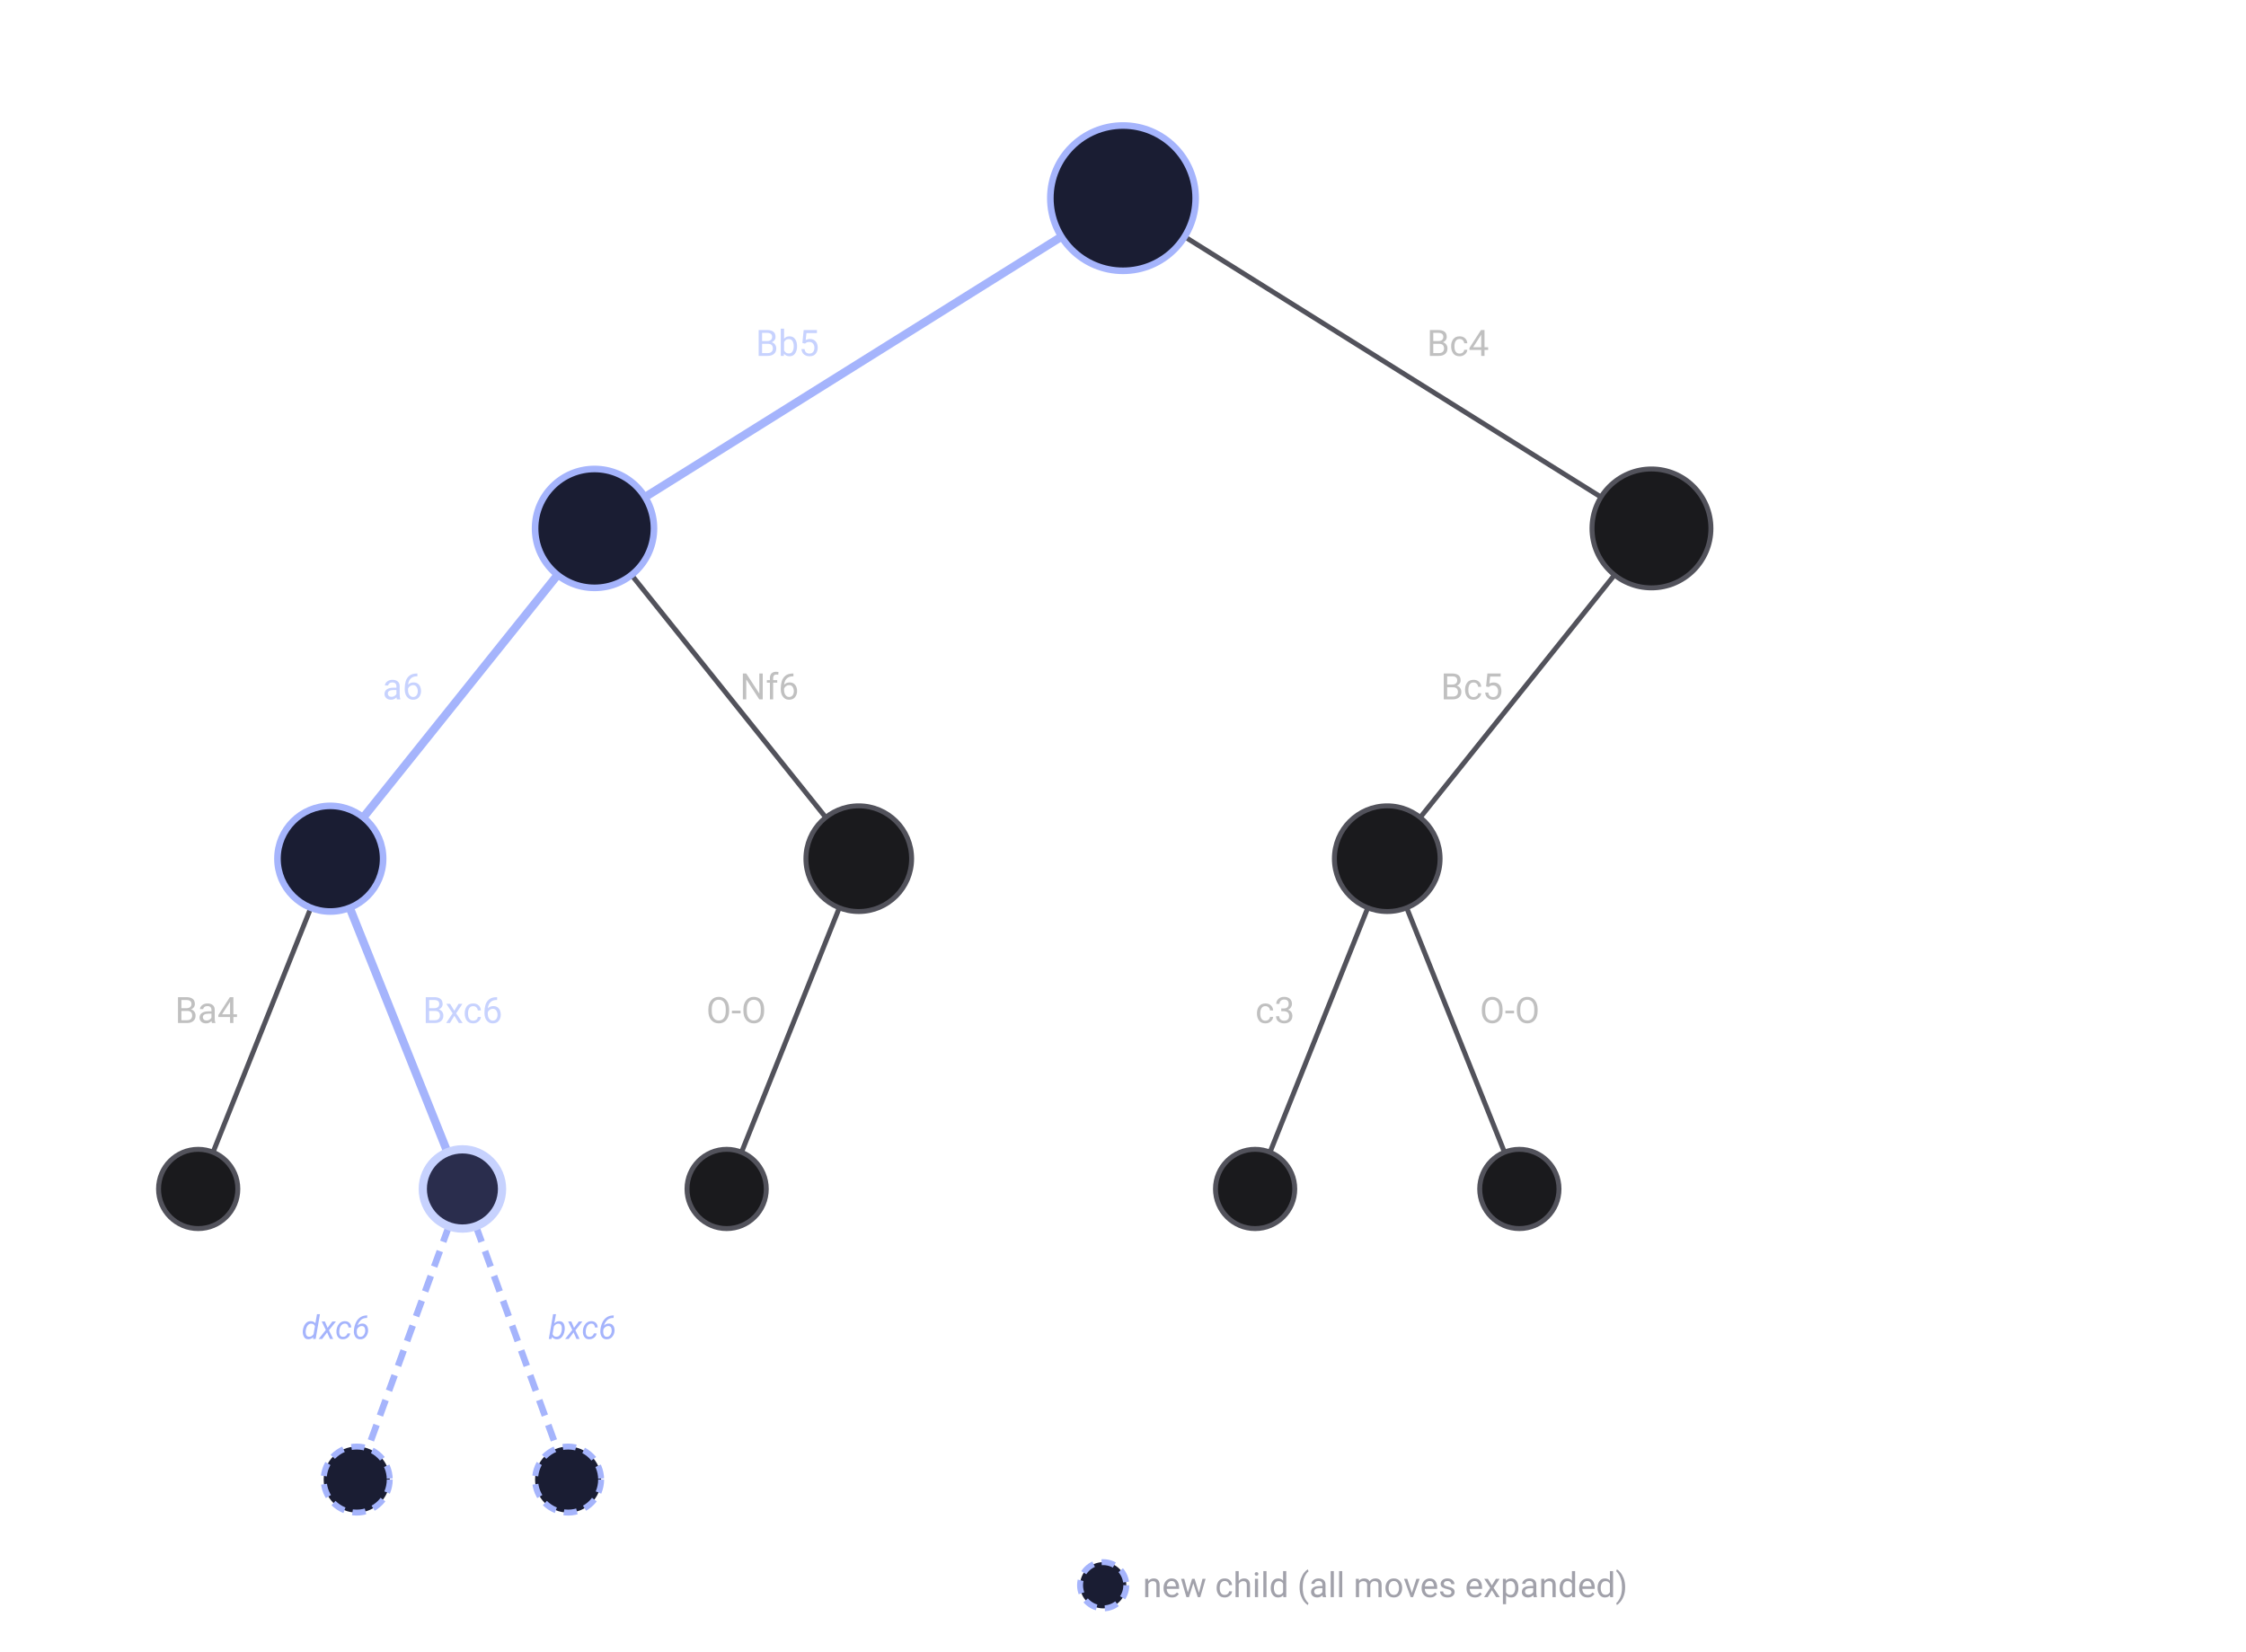
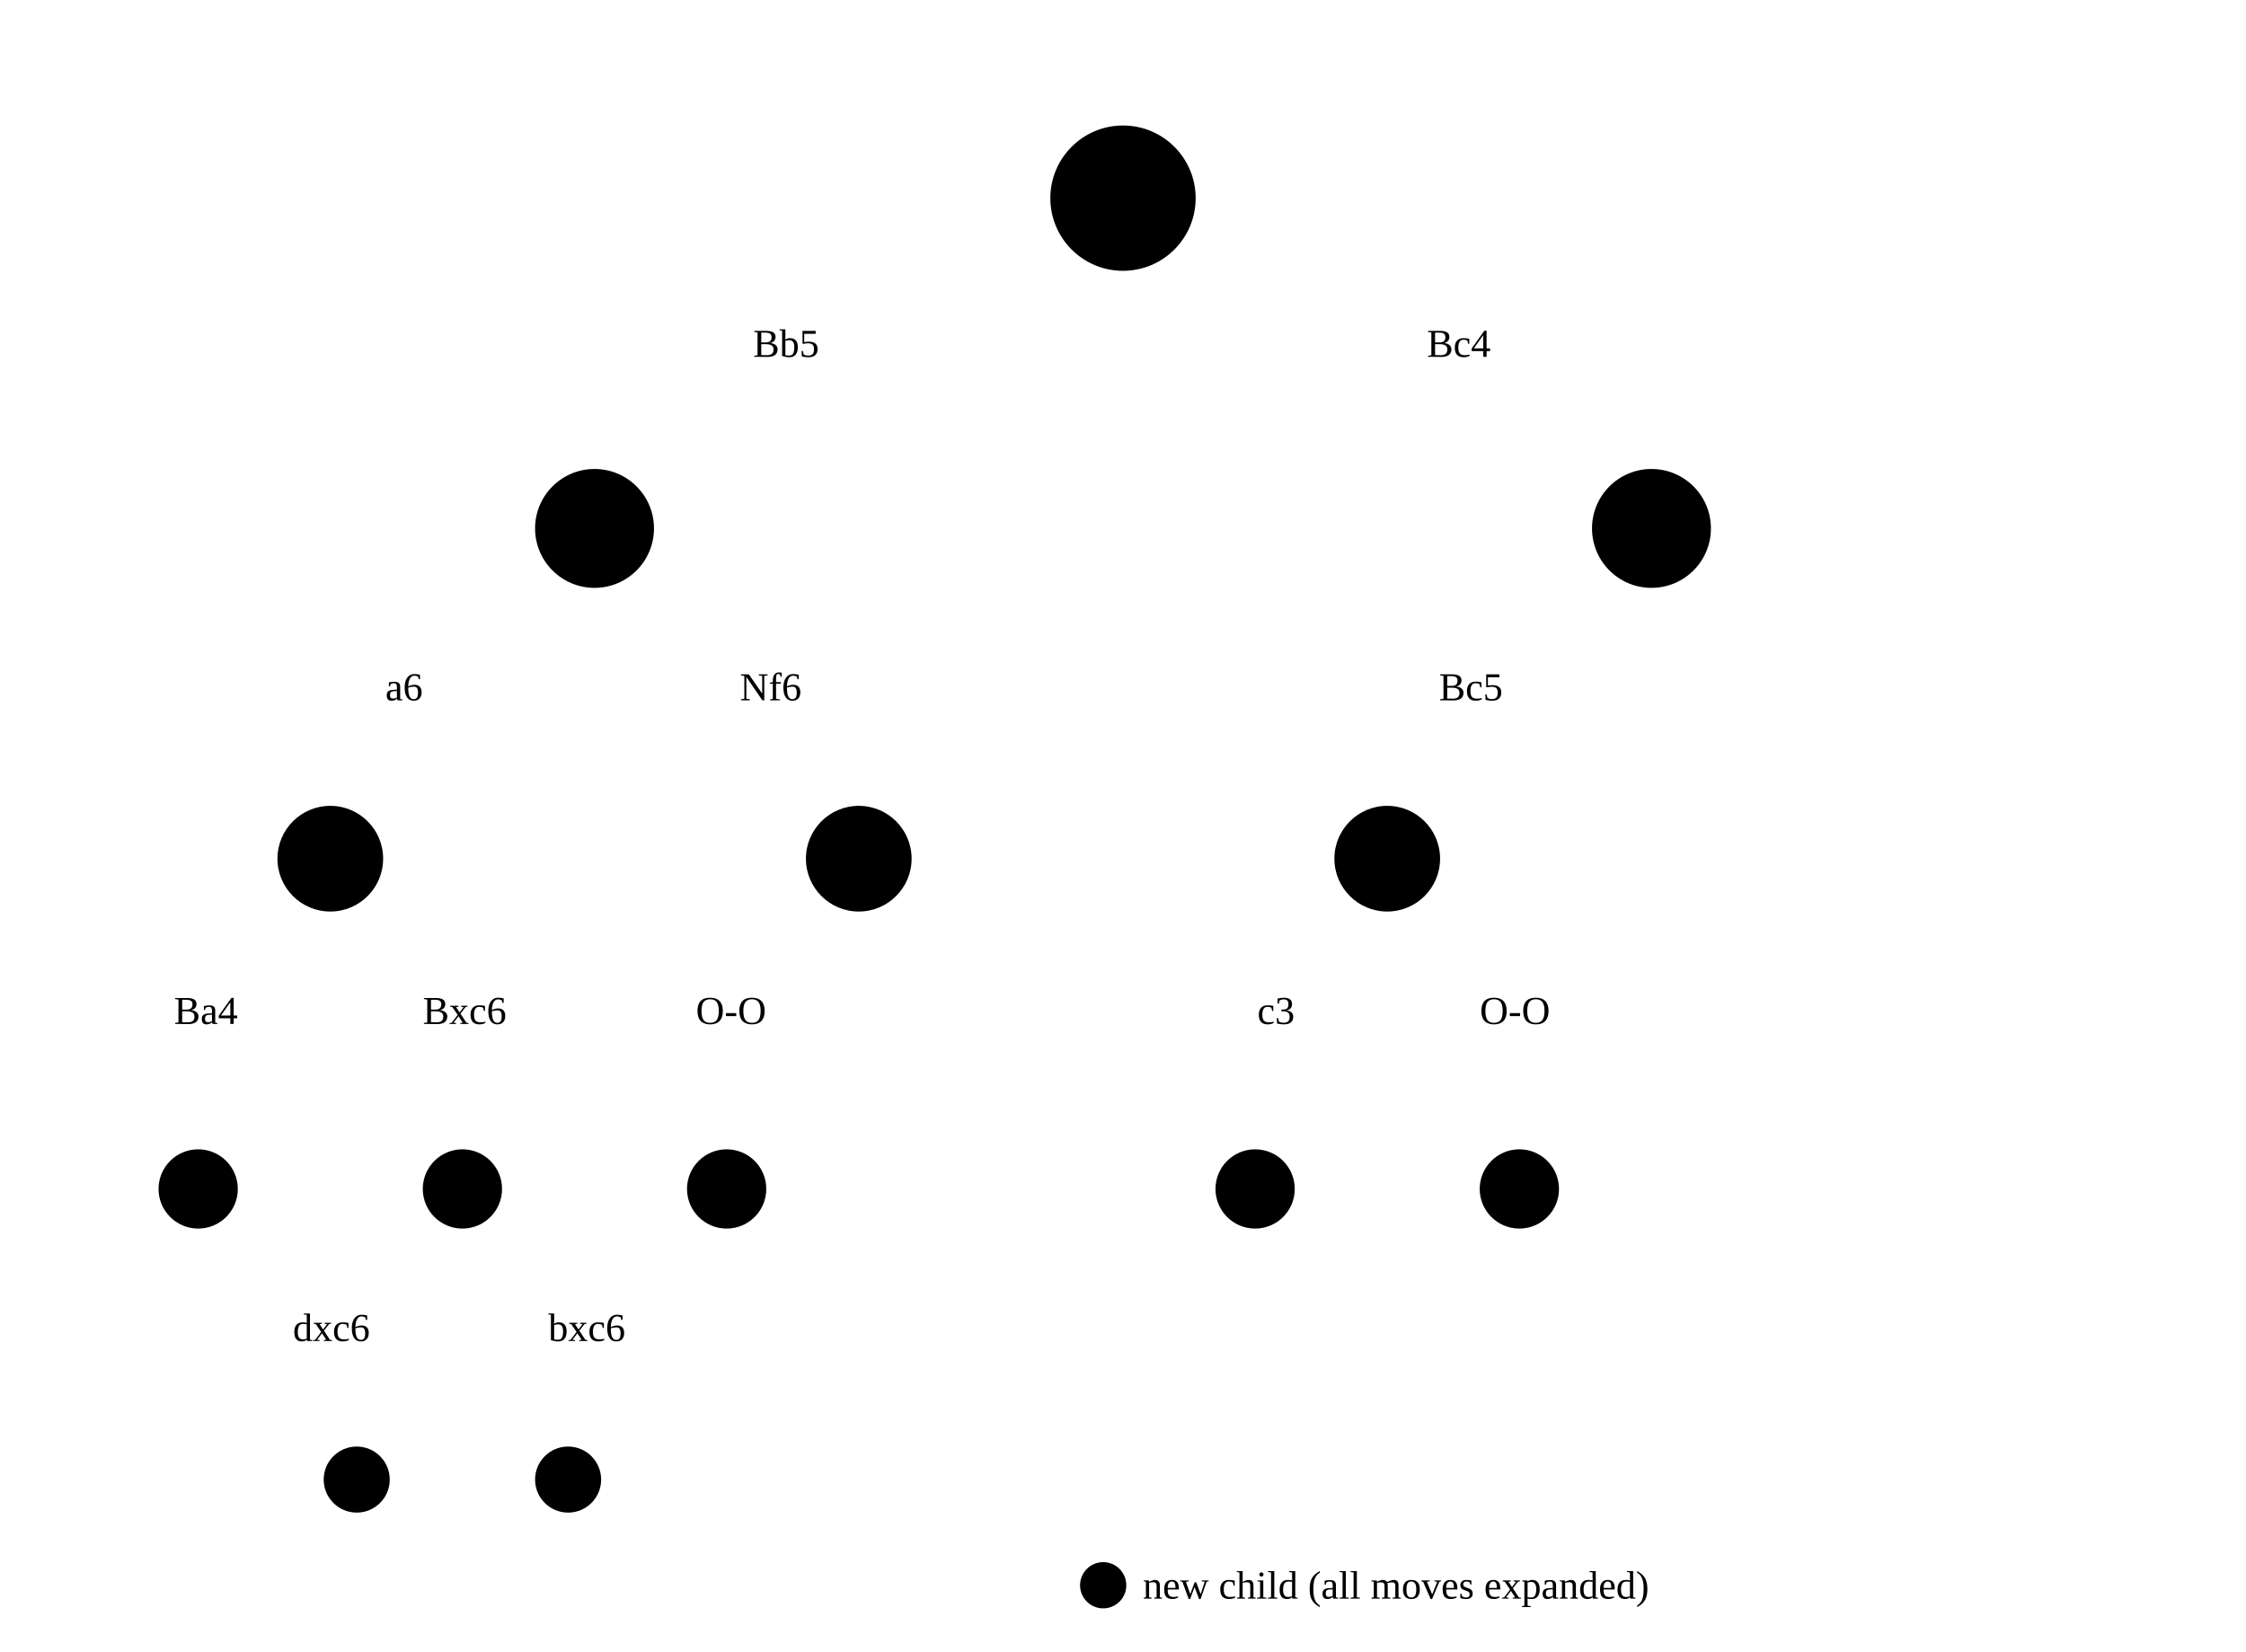
<svg xmlns="http://www.w3.org/2000/svg" width="680" height="500" viewBox="0 0 680 500" role="img" data-themed="true">
-   <style>
-     /* Dark-first palette; light-mode overrides live in style.css */
-     text { font-family:"Fira Sans",-apple-system,"Segoe UI",Roboto,Helvetica,Arial,sans-serif; font-size:11px; font-weight:400; }
-     .mv{ fill:#c0c0c0; } .mvp{ fill:#c7d2fe; } .tag{ fill:#a5b4fc; font-size:10px; font-style:italic; }
-     .edge{ stroke:#52525b; stroke-width:1.5; fill:none; }
-     .edgep{ stroke:#a5b4fc; stroke-width:2.5; fill:none; }
-     .edgenew{ stroke:#a5b4fc; stroke-width:2; stroke-dasharray:5 3; fill:none; }
-     .node{ fill:#1a1a1d; stroke:#52525b; stroke-width:1.5; }
-     .nodep{ fill:#1a1d33; stroke:#a5b4fc; stroke-width:2; }
-     .nodenew{ fill:#1a1d33; stroke:#a5b4fc; stroke-width:1.8; stroke-dasharray:4 2.5; }
-     .leaf{ fill:#2a2d4d; stroke:#c7d2fe; stroke-width:2.5; }
-     .title{ fill:#e4e4e7; font-size:15px; font-weight:600; }
-     .cap{ fill:#a1a1aa; font-size:11.5px; } .lgd{ fill:#a1a1aa; font-size:10.5px; }
-   </style>
  <line class="edgep" x1="321.3" y1="71.7" x2="195.3" y2="150.5" />
  <line class="edge" x1="358.7" y1="71.7" x2="484.7" y2="150.5" />
  <line class="edgep" x1="168.8" y1="174.1" x2="110.0" y2="247.5" />
  <line class="edge" x1="191.2" y1="174.1" x2="250.0" y2="247.5" />
  <line class="edge" x1="488.8" y1="174.1" x2="430.0" y2="247.5" />
  <line class="edge" x1="94.1" y1="274.9" x2="64.5" y2="348.9" />
  <line class="edgep" x1="105.9" y1="274.9" x2="135.5" y2="348.9" />
  <line class="edge" x1="254.1" y1="274.9" x2="224.5" y2="348.9" />
  <line class="edge" x1="414.1" y1="274.9" x2="384.5" y2="348.9" />
  <line class="edge" x1="425.9" y1="274.9" x2="455.5" y2="348.9" />
  <line class="edgenew" x1="135.9" y1="371.3" x2="111.4" y2="438.6" />
  <line class="edgenew" x1="144.1" y1="371.3" x2="168.6" y2="438.6" />
  <circle class="nodep" cx="340" cy="60" r="22" />
  <circle class="nodep" cx="180" cy="160" r="18" />
  <circle class="node" cx="500" cy="160" r="18" />
  <circle class="nodep" cx="100" cy="260" r="16" />
  <circle class="node" cx="260" cy="260" r="16" />
  <circle class="node" cx="420" cy="260" r="16" />
  <circle class="node" cx="60" cy="360" r="12" />
  <circle class="leaf" cx="140" cy="360" r="12" />
  <circle class="node" cx="220" cy="360" r="12" />
  <circle class="node" cx="380" cy="360" r="12" />
  <circle class="node" cx="460" cy="360" r="12" />
  <circle class="nodenew" cx="108" cy="448" r="10" />
  <circle class="nodenew" cx="172" cy="448" r="10" />
  <text class="mvp" x="248" y="104" text-anchor="end" dominant-baseline="central">Bb5</text>
  <text class="mv" x="432" y="104" text-anchor="start" dominant-baseline="central">Bc4</text>
  <text class="mvp" x="128" y="208" text-anchor="end" dominant-baseline="central">a6</text>
  <text class="mv" x="224" y="208" text-anchor="start" dominant-baseline="central">Nf6</text>
  <text class="mv" x="455" y="208" text-anchor="end" dominant-baseline="central">Bc5</text>
  <text class="mv" x="72" y="306" text-anchor="end" dominant-baseline="central">Ba4</text>
  <text class="mvp" x="128" y="306" text-anchor="start" dominant-baseline="central">Bxc6</text>
  <text class="mv" x="232" y="306" text-anchor="end" dominant-baseline="central">O-O</text>
  <text class="mv" x="392" y="306" text-anchor="end" dominant-baseline="central">c3</text>
  <text class="mv" x="448" y="306" text-anchor="start" dominant-baseline="central">O-O</text>
  <text class="tag" x="112" y="402" text-anchor="end" dominant-baseline="central">dxc6</text>
  <text class="tag" x="166" y="402" text-anchor="start" dominant-baseline="central">bxc6</text>
  <circle class="nodenew" cx="334" cy="480" r="7" />
  <text class="lgd" x="346" y="480" dominant-baseline="central">new child (all moves expanded)</text>
</svg>
